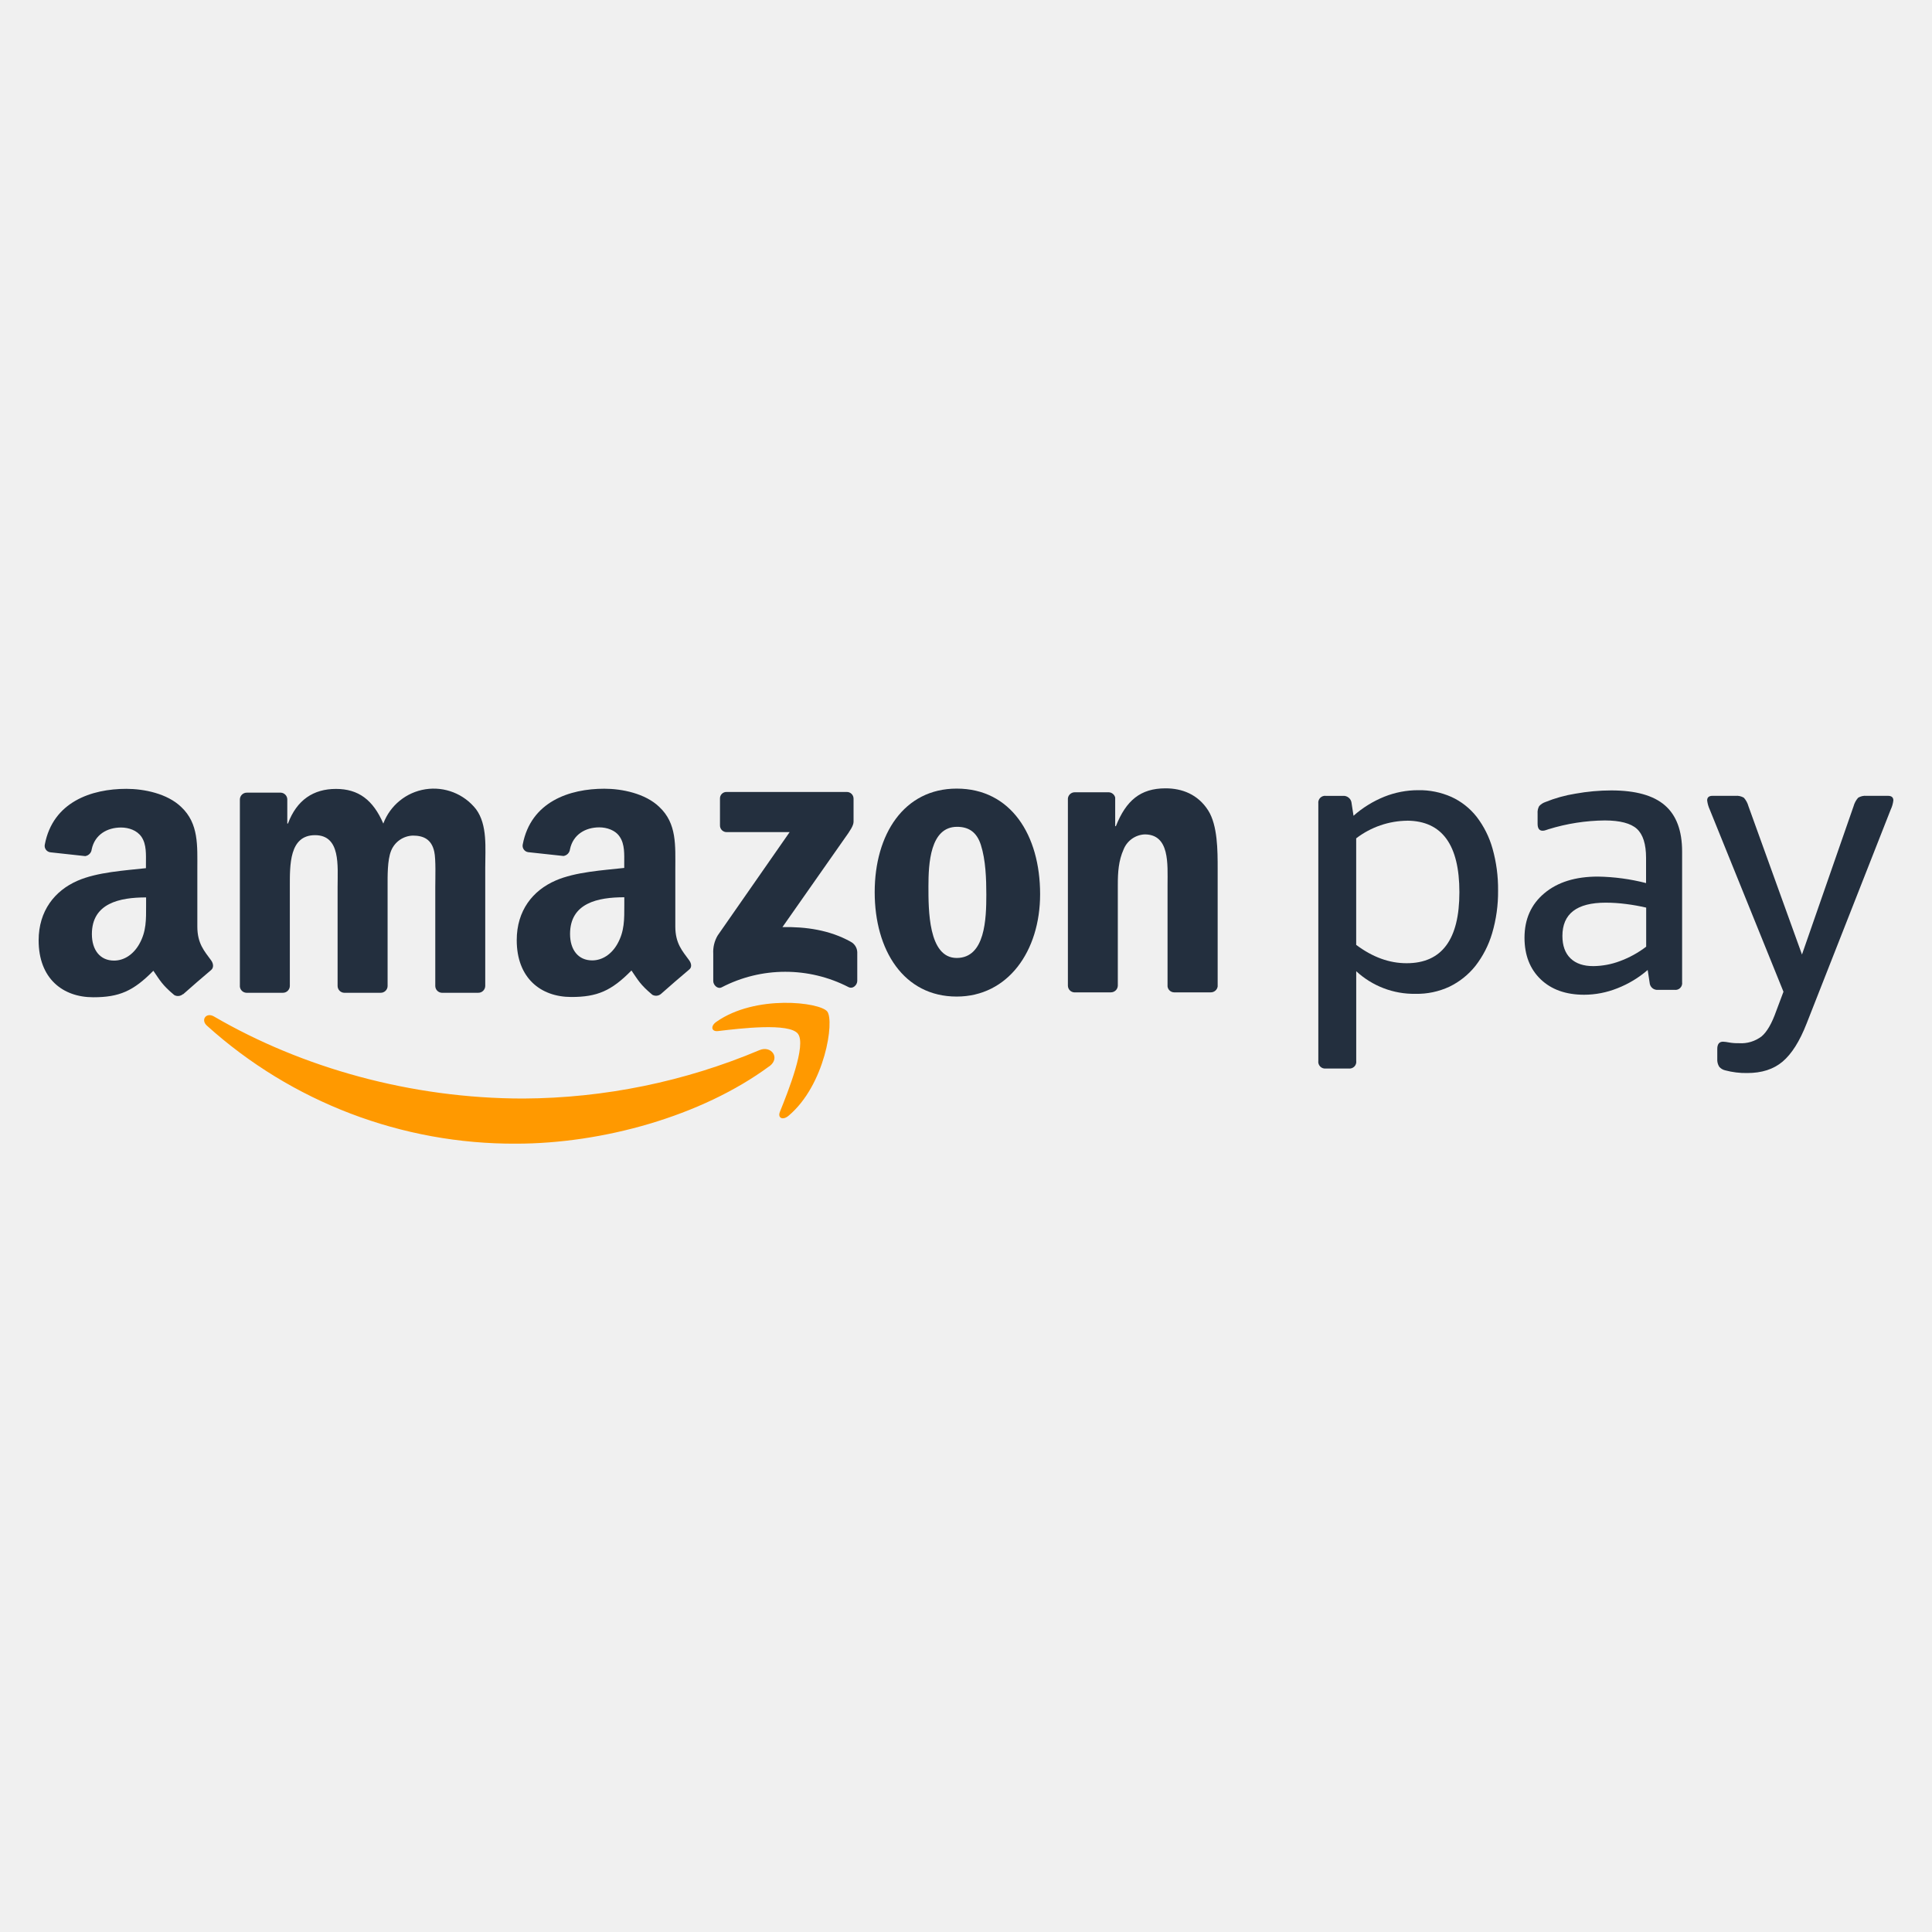
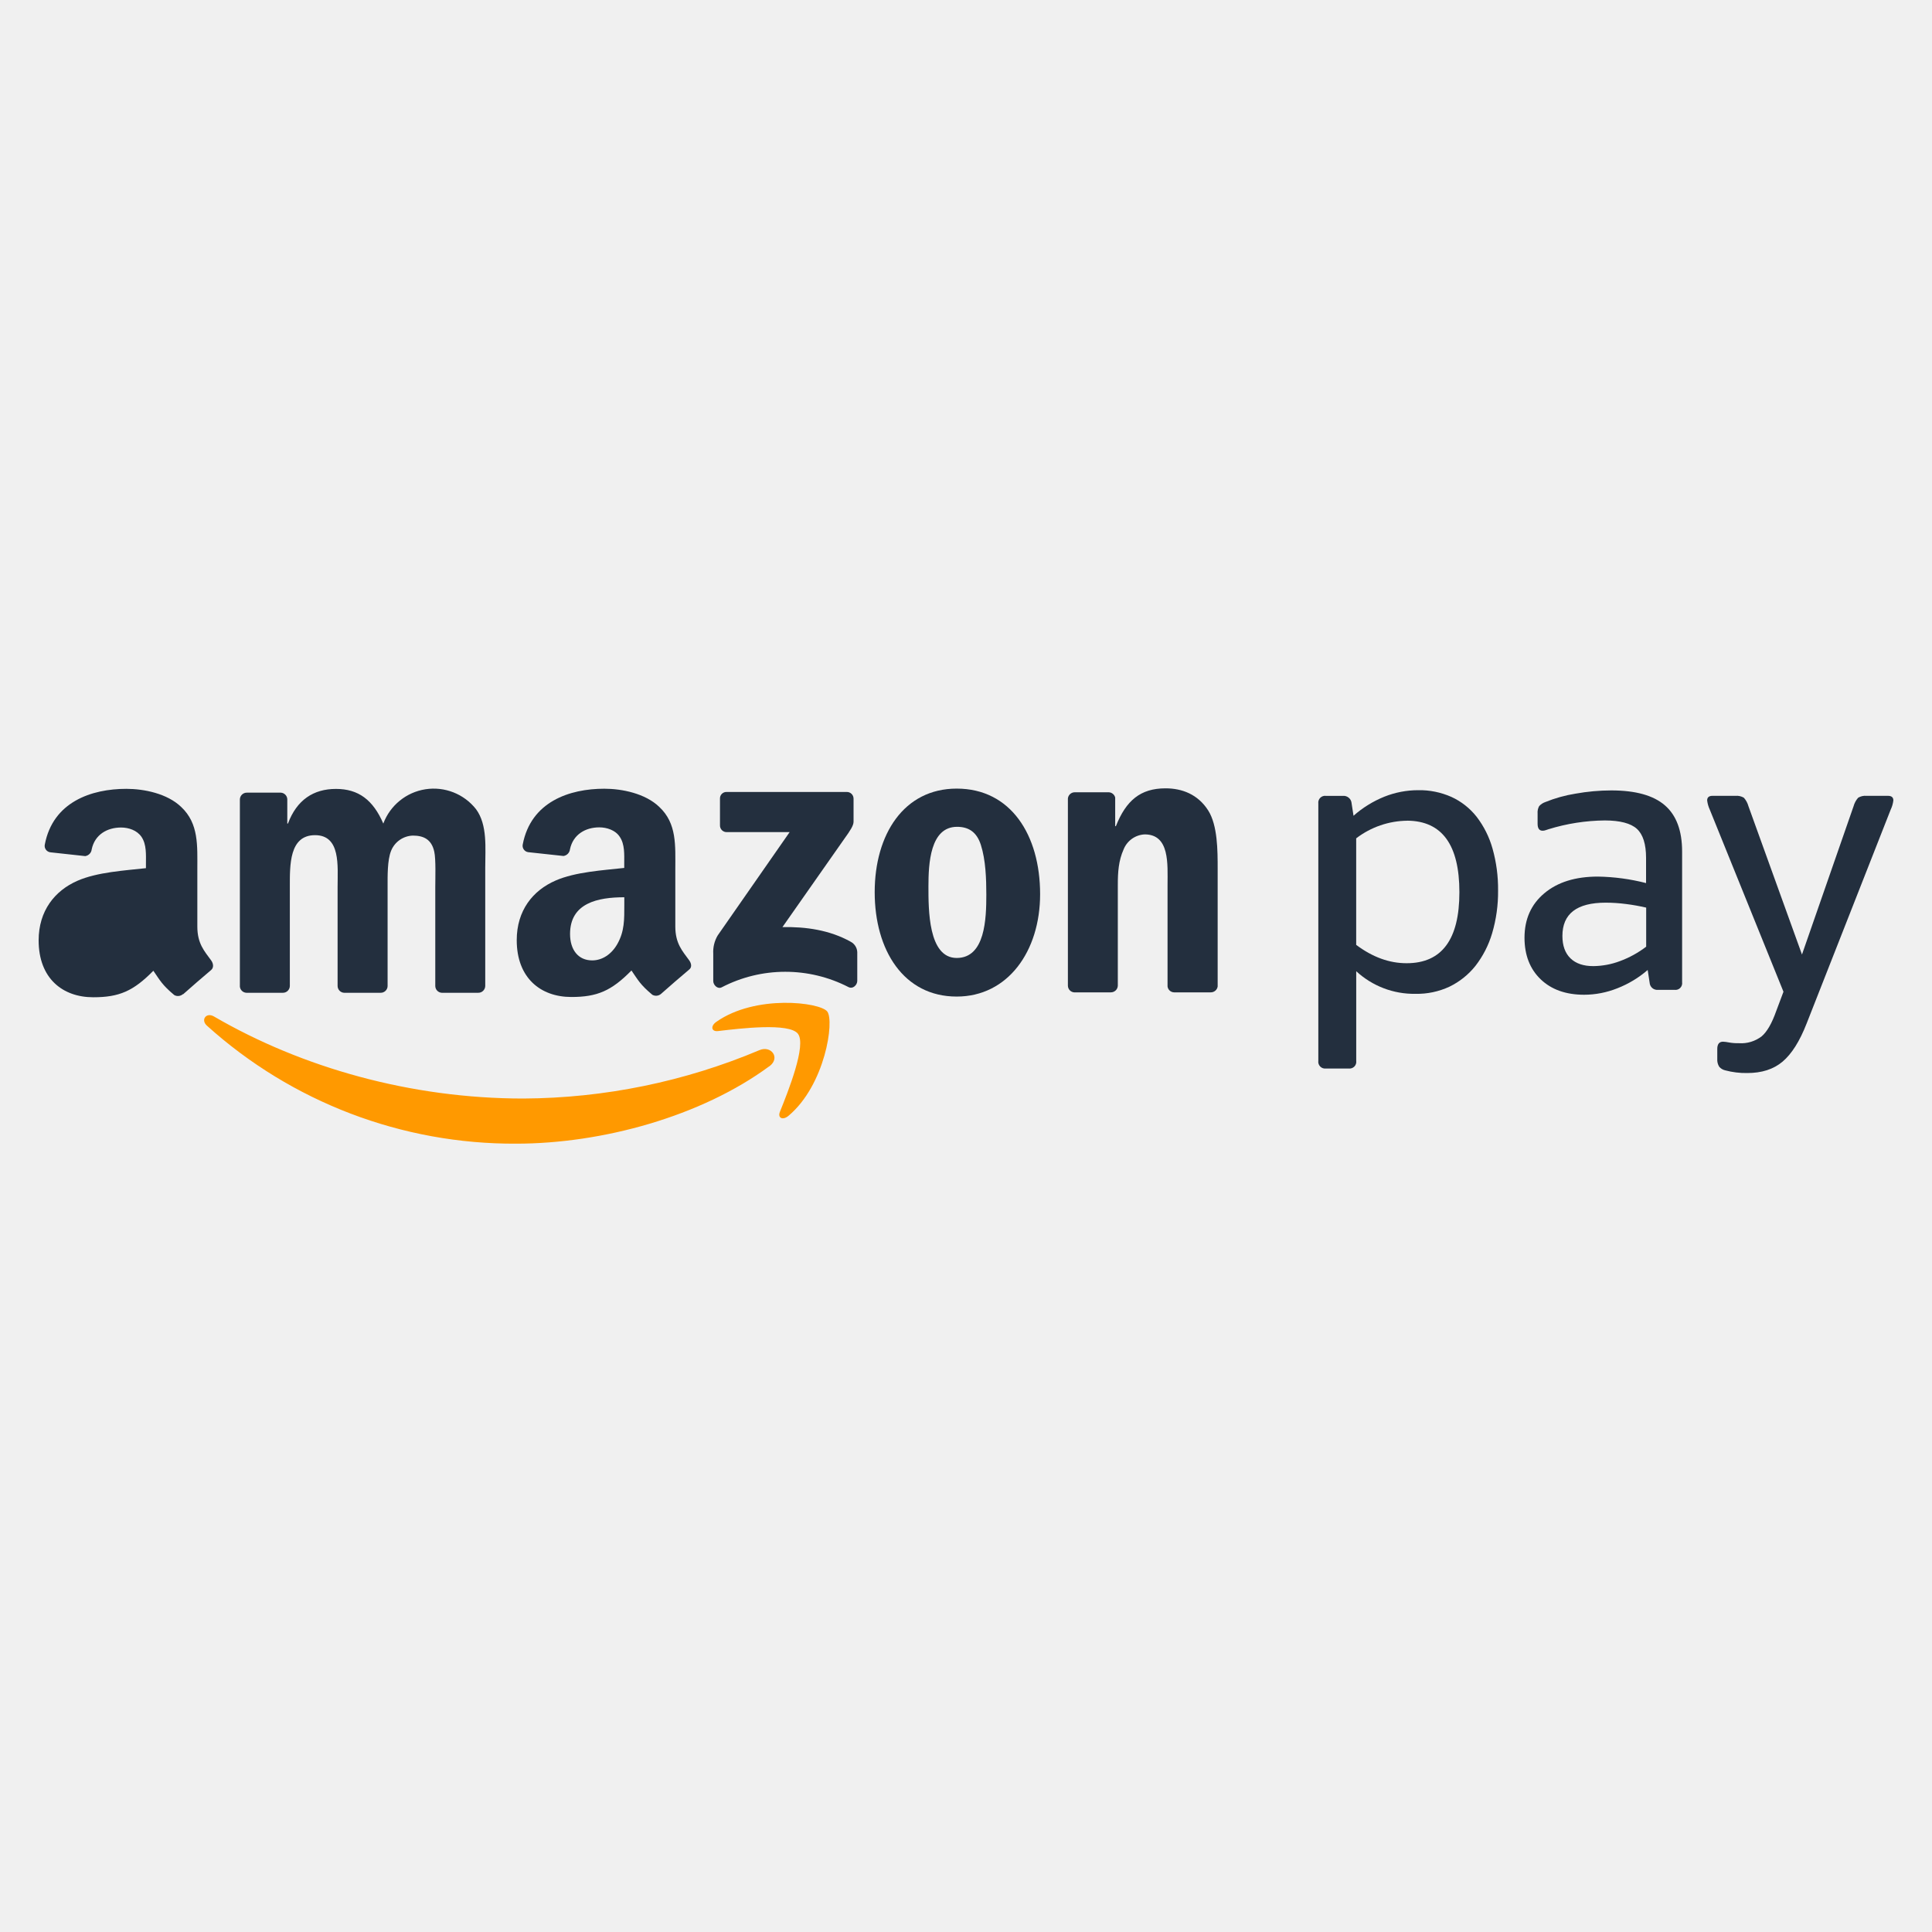
<svg xmlns="http://www.w3.org/2000/svg" width="50" height="50" viewBox="0 0 50 50" fill="none">
  <g clip-path="url(#clip0_21059_293)">
-     <path fill-rule="evenodd" clip-rule="evenodd" d="M4.733 25.729C4.671 25.783 4.581 25.792 4.51 25.752C4.197 25.491 4.14 25.371 3.969 25.123C3.45 25.651 3.084 25.809 2.413 25.809C1.618 25.809 1 25.318 1 24.337C1 23.571 1.418 23.051 2.003 22.795C2.515 22.57 3.23 22.529 3.777 22.468V22.346C3.777 22.121 3.795 21.855 3.663 21.66C3.547 21.487 3.328 21.416 3.133 21.416C2.773 21.416 2.452 21.6 2.373 21.982C2.364 22.071 2.295 22.142 2.206 22.156L1.299 22.057C1.254 22.05 1.213 22.025 1.187 21.988C1.16 21.951 1.15 21.904 1.159 21.86C1.368 20.75 2.371 20.415 3.269 20.415C3.729 20.415 4.329 20.537 4.689 20.884C5.148 21.314 5.107 21.887 5.107 22.509V23.979C5.107 24.422 5.291 24.616 5.464 24.854C5.524 24.937 5.537 25.042 5.464 25.104C5.271 25.266 4.928 25.563 4.74 25.731L4.733 25.729ZM3.781 23.428C3.781 23.796 3.79 24.103 3.605 24.431C3.455 24.697 3.217 24.86 2.951 24.86C2.589 24.86 2.378 24.585 2.378 24.175C2.378 23.372 3.099 23.225 3.781 23.225V23.43V23.428Z" fill="#232F3E" />
-     <path fill-rule="evenodd" clip-rule="evenodd" d="M7.318 25.693H6.375C6.287 25.688 6.216 25.62 6.208 25.533V20.687C6.211 20.59 6.291 20.513 6.388 20.514H7.268C7.358 20.519 7.43 20.591 7.435 20.681V21.314H7.452C7.681 20.701 8.113 20.417 8.695 20.417C9.276 20.417 9.655 20.701 9.92 21.314C10.096 20.843 10.514 20.503 11.011 20.426C11.508 20.349 12.009 20.546 12.32 20.942C12.62 21.35 12.558 21.945 12.558 22.461V25.518C12.557 25.565 12.537 25.61 12.503 25.643C12.469 25.676 12.423 25.694 12.376 25.693H11.433C11.34 25.688 11.267 25.612 11.265 25.519V22.951C11.265 22.747 11.283 22.237 11.239 22.043C11.169 21.718 10.957 21.625 10.684 21.625C10.434 21.633 10.212 21.789 10.12 22.022C10.023 22.268 10.031 22.675 10.031 22.951V25.518C10.031 25.565 10.011 25.61 9.977 25.643C9.943 25.676 9.897 25.694 9.85 25.693H8.904C8.812 25.688 8.739 25.612 8.737 25.519V22.951C8.737 22.41 8.821 21.614 8.153 21.614C7.484 21.614 7.501 22.388 7.501 22.951V25.518C7.5 25.566 7.48 25.61 7.446 25.643C7.412 25.676 7.366 25.694 7.319 25.693" fill="#232F3E" />
-     <path fill-rule="evenodd" clip-rule="evenodd" d="M17.834 24.85C17.661 24.612 17.477 24.419 17.477 23.977V22.506C17.477 21.883 17.522 21.311 17.06 20.881C16.698 20.534 16.098 20.412 15.639 20.412C14.741 20.412 13.739 20.746 13.528 21.856C13.519 21.901 13.529 21.948 13.556 21.985C13.583 22.023 13.624 22.048 13.669 22.054L14.584 22.153C14.673 22.139 14.741 22.068 14.751 21.979C14.831 21.597 15.15 21.412 15.51 21.412C15.704 21.412 15.928 21.484 16.04 21.658C16.172 21.852 16.155 22.117 16.155 22.342V22.462C15.608 22.523 14.892 22.564 14.38 22.788C13.789 23.044 13.373 23.564 13.373 24.331C13.373 25.311 13.992 25.802 14.786 25.802C15.455 25.802 15.824 25.644 16.342 25.116C16.514 25.366 16.57 25.484 16.883 25.745C16.955 25.785 17.044 25.776 17.106 25.723C17.294 25.556 17.637 25.258 17.83 25.097C17.911 25.039 17.898 24.937 17.834 24.85ZM15.979 24.427C15.83 24.692 15.591 24.855 15.326 24.855C14.964 24.855 14.753 24.58 14.753 24.171C14.753 23.367 15.474 23.221 16.157 23.221V23.425C16.157 23.794 16.163 24.099 15.979 24.427Z" fill="#232F3E" />
-     <path fill-rule="evenodd" clip-rule="evenodd" d="M18.633 21.363V20.671C18.631 20.623 18.648 20.577 18.682 20.544C18.715 20.511 18.762 20.493 18.809 20.496H21.911C21.958 20.494 22.004 20.512 22.038 20.545C22.072 20.578 22.09 20.623 22.09 20.671V21.265C22.09 21.364 22.006 21.494 21.857 21.7L20.249 23.994C20.846 23.98 21.477 24.069 22.019 24.374C22.119 24.428 22.183 24.531 22.186 24.644V25.386C22.186 25.488 22.075 25.606 21.957 25.545C20.928 25.016 19.706 25.018 18.679 25.551C18.572 25.608 18.459 25.492 18.459 25.39V24.684C18.449 24.518 18.489 24.352 18.574 24.209L20.436 21.535H18.812C18.765 21.537 18.719 21.52 18.685 21.487C18.651 21.454 18.632 21.408 18.633 21.361" fill="#232F3E" />
-     <path fill-rule="evenodd" clip-rule="evenodd" d="M24.769 21.398C24.073 21.398 24.028 22.346 24.028 22.937C24.028 23.529 24.02 24.792 24.759 24.792C25.499 24.792 25.526 23.773 25.526 23.151C25.526 22.743 25.509 22.254 25.385 21.867C25.279 21.533 25.068 21.398 24.769 21.398ZM24.759 20.409C26.161 20.409 26.918 21.612 26.918 23.141C26.918 24.619 26.083 25.791 24.759 25.791C23.385 25.791 22.637 24.588 22.637 23.09C22.637 21.592 23.394 20.409 24.759 20.409Z" fill="#232F3E" />
-     <path fill-rule="evenodd" clip-rule="evenodd" d="M28.745 25.683H27.804C27.711 25.678 27.638 25.602 27.637 25.509V20.663C27.647 20.571 27.726 20.502 27.818 20.504H28.694C28.773 20.507 28.842 20.562 28.861 20.64V21.381H28.879C29.143 20.718 29.513 20.402 30.165 20.402C30.588 20.402 31 20.555 31.267 20.973C31.513 21.36 31.513 22.013 31.513 22.482V25.53C31.5 25.619 31.422 25.684 31.332 25.682H30.383C30.298 25.679 30.227 25.615 30.216 25.53V22.899C30.216 22.37 30.278 21.594 29.625 21.594C29.383 21.605 29.169 21.757 29.079 21.982C28.947 22.278 28.929 22.574 28.929 22.901V25.509C28.926 25.607 28.844 25.684 28.745 25.682" fill="#232F3E" />
-     <path fill-rule="evenodd" clip-rule="evenodd" d="M36.424 21.24C35.945 21.244 35.479 21.404 35.098 21.696V24.453C35.52 24.77 35.956 24.929 36.404 24.928C37.314 24.928 37.769 24.315 37.769 23.09C37.769 21.865 37.321 21.248 36.424 21.239L36.424 21.24ZM35.029 21.112C35.266 20.902 35.537 20.735 35.83 20.617C36.107 20.507 36.403 20.45 36.701 20.45C36.997 20.444 37.291 20.504 37.562 20.624C37.818 20.741 38.041 20.917 38.215 21.138C38.403 21.383 38.543 21.663 38.626 21.96C38.726 22.314 38.774 22.68 38.77 23.047C38.774 23.422 38.722 23.795 38.616 24.154C38.526 24.459 38.38 24.745 38.185 24.996C38.004 25.224 37.774 25.408 37.512 25.535C37.237 25.663 36.936 25.727 36.632 25.72C36.065 25.73 35.516 25.52 35.099 25.135V27.454C35.107 27.509 35.089 27.564 35.05 27.603C35.011 27.642 34.956 27.66 34.901 27.653H34.316C34.262 27.66 34.207 27.642 34.168 27.603C34.129 27.564 34.11 27.509 34.118 27.454V20.795C34.111 20.74 34.129 20.686 34.168 20.647C34.207 20.608 34.262 20.589 34.316 20.597H34.752C34.808 20.591 34.865 20.61 34.908 20.647C34.951 20.684 34.977 20.738 34.98 20.795L35.029 21.112Z" fill="#232F3E" />
-     <path fill-rule="evenodd" clip-rule="evenodd" d="M41.238 25.003C41.471 25 41.702 24.957 41.92 24.875C42.165 24.785 42.395 24.659 42.603 24.5V23.489C42.431 23.449 42.258 23.418 42.083 23.396C41.908 23.373 41.731 23.361 41.554 23.361C40.808 23.361 40.435 23.648 40.435 24.222C40.435 24.473 40.505 24.666 40.643 24.801C40.782 24.936 40.98 25.004 41.238 25.003ZM40.08 21.459L40.005 21.484C39.978 21.494 39.95 21.499 39.922 21.499C39.838 21.499 39.793 21.44 39.793 21.32V21.056C39.787 20.989 39.801 20.921 39.833 20.863C39.876 20.815 39.93 20.779 39.991 20.758C40.242 20.656 40.504 20.583 40.772 20.54C41.079 20.485 41.39 20.456 41.702 20.456C42.329 20.456 42.791 20.585 43.087 20.842C43.384 21.099 43.533 21.497 43.533 22.039V25.419C43.541 25.474 43.523 25.529 43.484 25.568C43.445 25.607 43.39 25.625 43.335 25.617H42.909C42.855 25.623 42.801 25.605 42.76 25.57C42.719 25.534 42.695 25.483 42.692 25.429L42.642 25.103C42.409 25.305 42.143 25.465 41.856 25.577C41.583 25.686 41.293 25.743 40.999 25.744C40.525 25.744 40.149 25.61 39.871 25.343C39.594 25.076 39.455 24.718 39.454 24.27C39.454 23.788 39.625 23.404 39.968 23.117C40.311 22.829 40.773 22.686 41.353 22.686C41.774 22.693 42.193 22.749 42.6 22.854V22.203C42.6 21.847 42.521 21.596 42.363 21.451C42.205 21.307 41.927 21.234 41.532 21.233C41.039 21.238 40.55 21.314 40.08 21.459Z" fill="#232F3E" />
-     <path fill-rule="evenodd" clip-rule="evenodd" d="M46.753 26.494C46.575 26.949 46.368 27.276 46.134 27.474C45.9 27.672 45.594 27.771 45.215 27.77C45.025 27.773 44.835 27.75 44.651 27.701C44.589 27.688 44.534 27.655 44.493 27.607C44.455 27.546 44.438 27.475 44.443 27.404V27.147C44.443 27.022 44.493 26.959 44.592 26.959C44.642 26.961 44.692 26.968 44.741 26.978C44.829 26.994 44.918 27 45.007 26.998C45.217 27.012 45.425 26.948 45.592 26.82C45.731 26.702 45.856 26.484 45.968 26.167L46.156 25.666L44.249 20.953C44.214 20.878 44.191 20.797 44.181 20.715C44.181 20.636 44.227 20.596 44.319 20.596H44.913C44.989 20.589 45.065 20.606 45.131 20.645C45.187 20.708 45.227 20.782 45.249 20.863L46.635 24.703L47.971 20.863C47.993 20.783 48.033 20.708 48.089 20.645C48.155 20.606 48.231 20.589 48.307 20.596H48.861C48.954 20.596 49 20.636 49 20.715C48.99 20.797 48.967 20.878 48.931 20.953L46.753 26.494Z" fill="#232F3E" />
-     <path fill-rule="evenodd" clip-rule="evenodd" d="M19.913 27.592C18.141 28.9 15.568 29.598 13.359 29.598C10.404 29.613 7.55 28.524 5.355 26.544C5.188 26.394 5.337 26.19 5.537 26.306C7.816 27.632 10.633 28.43 13.546 28.43C15.645 28.419 17.721 27.993 19.656 27.177C19.955 27.05 20.206 27.374 19.913 27.595M20.65 26.754C20.877 27.044 20.399 28.24 20.184 28.774C20.119 28.935 20.259 29 20.405 28.878C21.355 28.083 21.601 26.417 21.408 26.176C21.215 25.936 19.553 25.732 18.539 26.445C18.382 26.554 18.409 26.705 18.583 26.684C19.153 26.616 20.425 26.463 20.651 26.754" fill="#FF9900" />
+     <path fillRule="evenodd" clipRule="evenodd" d="M4.733 25.729C4.671 25.783 4.581 25.792 4.51 25.752C4.197 25.491 4.14 25.371 3.969 25.123C3.45 25.651 3.084 25.809 2.413 25.809C1.618 25.809 1 25.318 1 24.337C1 23.571 1.418 23.051 2.003 22.795C2.515 22.57 3.23 22.529 3.777 22.468V22.346C3.777 22.121 3.795 21.855 3.663 21.66C3.547 21.487 3.328 21.416 3.133 21.416C2.773 21.416 2.452 21.6 2.373 21.982C2.364 22.071 2.295 22.142 2.206 22.156L1.299 22.057C1.254 22.05 1.213 22.025 1.187 21.988C1.16 21.951 1.15 21.904 1.159 21.86C1.368 20.75 2.371 20.415 3.269 20.415C3.729 20.415 4.329 20.537 4.689 20.884C5.148 21.314 5.107 21.887 5.107 22.509V23.979C5.107 24.422 5.291 24.616 5.464 24.854C5.524 24.937 5.537 25.042 5.464 25.104C5.271 25.266 4.928 25.563 4.74 25.731L4.733 25.729ZM3.781 23.428C3.781 23.796 3.79 24.103 3.605 24.431C3.455 24.697 3.217 24.86 2.951 24.86C2.589 24.86 2.378 24.585 2.378 24.175C2.378 23.372 3.099 23.225 3.781 23.225V23.43V23.428Z" fill="#232F3E" />
+     <path fillRule="evenodd" clipRule="evenodd" d="M7.318 25.693H6.375C6.287 25.688 6.216 25.62 6.208 25.533V20.687C6.211 20.59 6.291 20.513 6.388 20.514H7.268C7.358 20.519 7.43 20.591 7.435 20.681V21.314H7.452C7.681 20.701 8.113 20.417 8.695 20.417C9.276 20.417 9.655 20.701 9.92 21.314C10.096 20.843 10.514 20.503 11.011 20.426C11.508 20.349 12.009 20.546 12.32 20.942C12.62 21.35 12.558 21.945 12.558 22.461V25.518C12.557 25.565 12.537 25.61 12.503 25.643C12.469 25.676 12.423 25.694 12.376 25.693H11.433C11.34 25.688 11.267 25.612 11.265 25.519V22.951C11.265 22.747 11.283 22.237 11.239 22.043C11.169 21.718 10.957 21.625 10.684 21.625C10.434 21.633 10.212 21.789 10.12 22.022C10.023 22.268 10.031 22.675 10.031 22.951V25.518C10.031 25.565 10.011 25.61 9.977 25.643C9.943 25.676 9.897 25.694 9.85 25.693H8.904C8.812 25.688 8.739 25.612 8.737 25.519V22.951C8.737 22.41 8.821 21.614 8.153 21.614C7.484 21.614 7.501 22.388 7.501 22.951V25.518C7.5 25.566 7.48 25.61 7.446 25.643C7.412 25.676 7.366 25.694 7.319 25.693" fill="#232F3E" />
+     <path fillRule="evenodd" clipRule="evenodd" d="M17.834 24.85C17.661 24.612 17.477 24.419 17.477 23.977V22.506C17.477 21.883 17.522 21.311 17.06 20.881C16.698 20.534 16.098 20.412 15.639 20.412C14.741 20.412 13.739 20.746 13.528 21.856C13.519 21.901 13.529 21.948 13.556 21.985C13.583 22.023 13.624 22.048 13.669 22.054L14.584 22.153C14.673 22.139 14.741 22.068 14.751 21.979C14.831 21.597 15.15 21.412 15.51 21.412C15.704 21.412 15.928 21.484 16.04 21.658C16.172 21.852 16.155 22.117 16.155 22.342V22.462C15.608 22.523 14.892 22.564 14.38 22.788C13.789 23.044 13.373 23.564 13.373 24.331C13.373 25.311 13.992 25.802 14.786 25.802C15.455 25.802 15.824 25.644 16.342 25.116C16.514 25.366 16.57 25.484 16.883 25.745C16.955 25.785 17.044 25.776 17.106 25.723C17.294 25.556 17.637 25.258 17.83 25.097C17.911 25.039 17.898 24.937 17.834 24.85ZM15.979 24.427C15.83 24.692 15.591 24.855 15.326 24.855C14.964 24.855 14.753 24.58 14.753 24.171C14.753 23.367 15.474 23.221 16.157 23.221V23.425C16.157 23.794 16.163 24.099 15.979 24.427Z" fill="#232F3E" />
+     <path fillRule="evenodd" clipRule="evenodd" d="M18.633 21.363V20.671C18.631 20.623 18.648 20.577 18.682 20.544C18.715 20.511 18.762 20.493 18.809 20.496H21.911C21.958 20.494 22.004 20.512 22.038 20.545C22.072 20.578 22.09 20.623 22.09 20.671V21.265C22.09 21.364 22.006 21.494 21.857 21.7L20.249 23.994C20.846 23.98 21.477 24.069 22.019 24.374C22.119 24.428 22.183 24.531 22.186 24.644V25.386C22.186 25.488 22.075 25.606 21.957 25.545C20.928 25.016 19.706 25.018 18.679 25.551C18.572 25.608 18.459 25.492 18.459 25.39V24.684C18.449 24.518 18.489 24.352 18.574 24.209L20.436 21.535H18.812C18.765 21.537 18.719 21.52 18.685 21.487C18.651 21.454 18.632 21.408 18.633 21.361" fill="#232F3E" />
+     <path fillRule="evenodd" clipRule="evenodd" d="M24.769 21.398C24.073 21.398 24.028 22.346 24.028 22.937C24.028 23.529 24.02 24.792 24.759 24.792C25.499 24.792 25.526 23.773 25.526 23.151C25.526 22.743 25.509 22.254 25.385 21.867C25.279 21.533 25.068 21.398 24.769 21.398ZM24.759 20.409C26.161 20.409 26.918 21.612 26.918 23.141C26.918 24.619 26.083 25.791 24.759 25.791C23.385 25.791 22.637 24.588 22.637 23.09C22.637 21.592 23.394 20.409 24.759 20.409Z" fill="#232F3E" />
+     <path fillRule="evenodd" clipRule="evenodd" d="M28.745 25.683H27.804C27.711 25.678 27.638 25.602 27.637 25.509V20.663C27.647 20.571 27.726 20.502 27.818 20.504H28.694C28.773 20.507 28.842 20.562 28.861 20.64V21.381H28.879C29.143 20.718 29.513 20.402 30.165 20.402C30.588 20.402 31 20.555 31.267 20.973C31.513 21.36 31.513 22.013 31.513 22.482V25.53C31.5 25.619 31.422 25.684 31.332 25.682H30.383C30.298 25.679 30.227 25.615 30.216 25.53V22.899C30.216 22.37 30.278 21.594 29.625 21.594C29.383 21.605 29.169 21.757 29.079 21.982C28.947 22.278 28.929 22.574 28.929 22.901V25.509C28.926 25.607 28.844 25.684 28.745 25.682" fill="#232F3E" />
+     <path fillRule="evenodd" clipRule="evenodd" d="M36.424 21.24C35.945 21.244 35.479 21.404 35.098 21.696V24.453C35.52 24.77 35.956 24.929 36.404 24.928C37.314 24.928 37.769 24.315 37.769 23.09C37.769 21.865 37.321 21.248 36.424 21.239L36.424 21.24ZM35.029 21.112C35.266 20.902 35.537 20.735 35.83 20.617C36.107 20.507 36.403 20.45 36.701 20.45C36.997 20.444 37.291 20.504 37.562 20.624C37.818 20.741 38.041 20.917 38.215 21.138C38.403 21.383 38.543 21.663 38.626 21.96C38.726 22.314 38.774 22.68 38.77 23.047C38.774 23.422 38.722 23.795 38.616 24.154C38.526 24.459 38.38 24.745 38.185 24.996C38.004 25.224 37.774 25.408 37.512 25.535C37.237 25.663 36.936 25.727 36.632 25.72C36.065 25.73 35.516 25.52 35.099 25.135V27.454C35.107 27.509 35.089 27.564 35.05 27.603C35.011 27.642 34.956 27.66 34.901 27.653H34.316C34.262 27.66 34.207 27.642 34.168 27.603C34.129 27.564 34.11 27.509 34.118 27.454V20.795C34.111 20.74 34.129 20.686 34.168 20.647C34.207 20.608 34.262 20.589 34.316 20.597H34.752C34.808 20.591 34.865 20.61 34.908 20.647C34.951 20.684 34.977 20.738 34.98 20.795L35.029 21.112Z" fill="#232F3E" />
+     <path fillRule="evenodd" clipRule="evenodd" d="M41.238 25.003C41.471 25 41.702 24.957 41.92 24.875C42.165 24.785 42.395 24.659 42.603 24.5V23.489C42.431 23.449 42.258 23.418 42.083 23.396C41.908 23.373 41.731 23.361 41.554 23.361C40.808 23.361 40.435 23.648 40.435 24.222C40.435 24.473 40.505 24.666 40.643 24.801C40.782 24.936 40.98 25.004 41.238 25.003ZM40.08 21.459L40.005 21.484C39.978 21.494 39.95 21.499 39.922 21.499C39.838 21.499 39.793 21.44 39.793 21.32V21.056C39.787 20.989 39.801 20.921 39.833 20.863C39.876 20.815 39.93 20.779 39.991 20.758C40.242 20.656 40.504 20.583 40.772 20.54C41.079 20.485 41.39 20.456 41.702 20.456C42.329 20.456 42.791 20.585 43.087 20.842C43.384 21.099 43.533 21.497 43.533 22.039V25.419C43.541 25.474 43.523 25.529 43.484 25.568C43.445 25.607 43.39 25.625 43.335 25.617H42.909C42.855 25.623 42.801 25.605 42.76 25.57C42.719 25.534 42.695 25.483 42.692 25.429L42.642 25.103C42.409 25.305 42.143 25.465 41.856 25.577C41.583 25.686 41.293 25.743 40.999 25.744C40.525 25.744 40.149 25.61 39.871 25.343C39.594 25.076 39.455 24.718 39.454 24.27C39.454 23.788 39.625 23.404 39.968 23.117C40.311 22.829 40.773 22.686 41.353 22.686C41.774 22.693 42.193 22.749 42.6 22.854V22.203C42.6 21.847 42.521 21.596 42.363 21.451C42.205 21.307 41.927 21.234 41.532 21.233C41.039 21.238 40.55 21.314 40.08 21.459Z" fill="#232F3E" />
+     <path fillRule="evenodd" clipRule="evenodd" d="M46.753 26.494C46.575 26.949 46.368 27.276 46.134 27.474C45.9 27.672 45.594 27.771 45.215 27.77C45.025 27.773 44.835 27.75 44.651 27.701C44.589 27.688 44.534 27.655 44.493 27.607C44.455 27.546 44.438 27.475 44.443 27.404V27.147C44.443 27.022 44.493 26.959 44.592 26.959C44.642 26.961 44.692 26.968 44.741 26.978C44.829 26.994 44.918 27 45.007 26.998C45.217 27.012 45.425 26.948 45.592 26.82C45.731 26.702 45.856 26.484 45.968 26.167L46.156 25.666L44.249 20.953C44.214 20.878 44.191 20.797 44.181 20.715C44.181 20.636 44.227 20.596 44.319 20.596H44.913C44.989 20.589 45.065 20.606 45.131 20.645C45.187 20.708 45.227 20.782 45.249 20.863L46.635 24.703L47.971 20.863C47.993 20.783 48.033 20.708 48.089 20.645C48.155 20.606 48.231 20.589 48.307 20.596H48.861C48.954 20.596 49 20.636 49 20.715C48.99 20.797 48.967 20.878 48.931 20.953L46.753 26.494Z" fill="#232F3E" />
+     <path fillRule="evenodd" clipRule="evenodd" d="M19.913 27.592C18.141 28.9 15.568 29.598 13.359 29.598C10.404 29.613 7.55 28.524 5.355 26.544C5.188 26.394 5.337 26.19 5.537 26.306C7.816 27.632 10.633 28.43 13.546 28.43C15.645 28.419 17.721 27.993 19.656 27.177C19.955 27.05 20.206 27.374 19.913 27.595M20.65 26.754C20.877 27.044 20.399 28.24 20.184 28.774C20.119 28.935 20.259 29 20.405 28.878C21.355 28.083 21.601 26.417 21.408 26.176C21.215 25.936 19.553 25.732 18.539 26.445C18.382 26.554 18.409 26.705 18.583 26.684C19.153 26.616 20.425 26.463 20.651 26.754" fill="#FF9900" />
  </g>
  <defs>
    <clipPath id="clip0_21059_293">
      <rect width="48" height="48" fill="white" transform="translate(1 1)" />
    </clipPath>
  </defs>
</svg>
